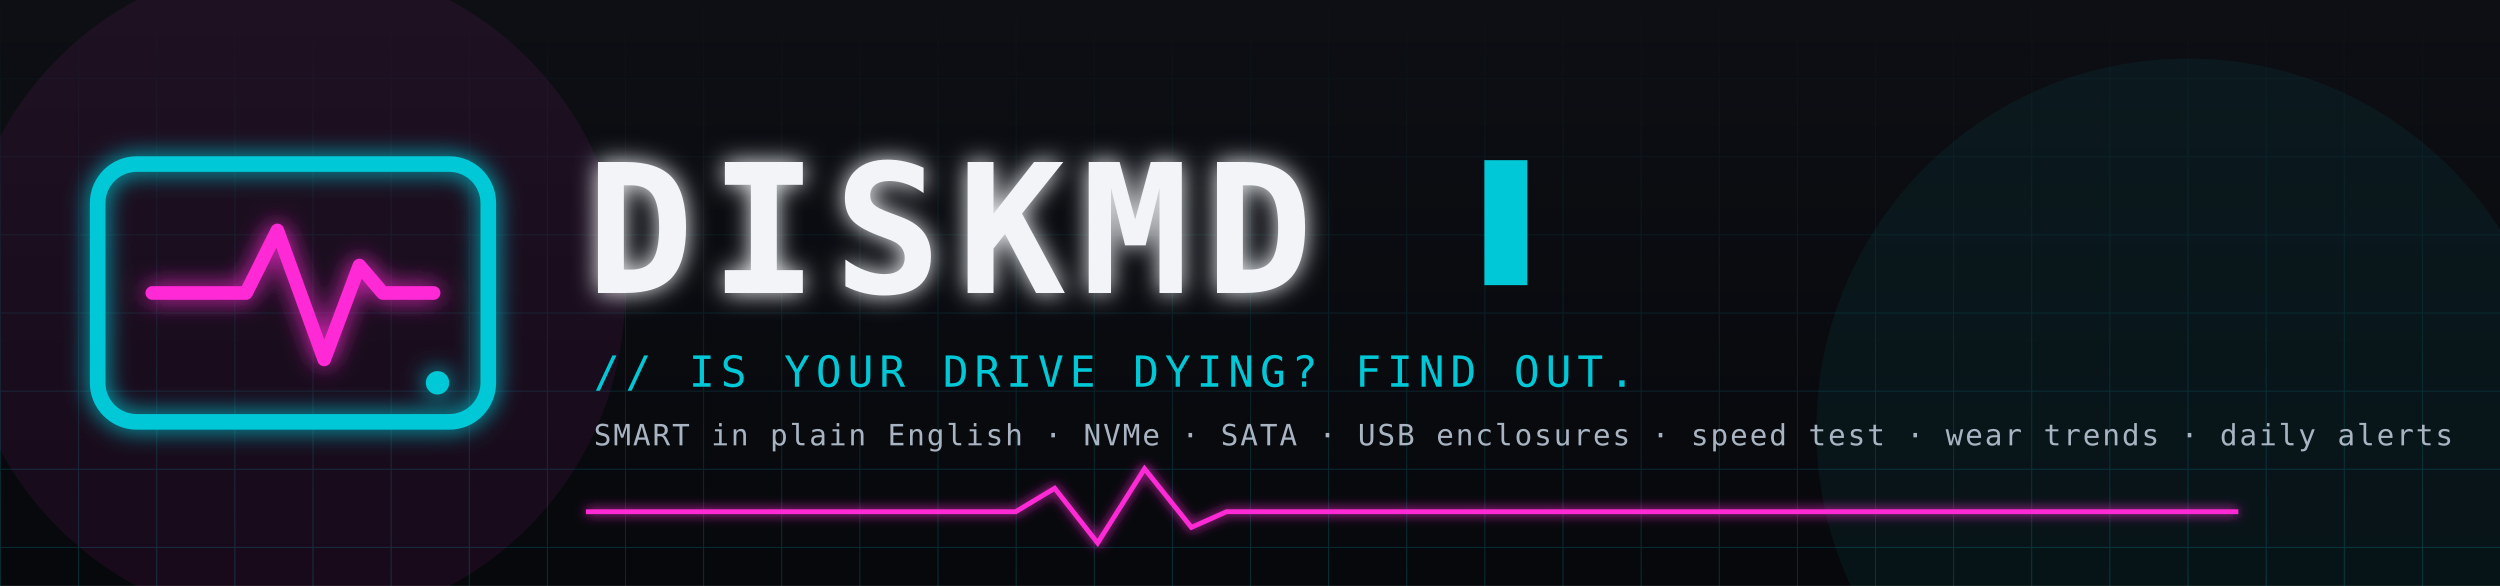
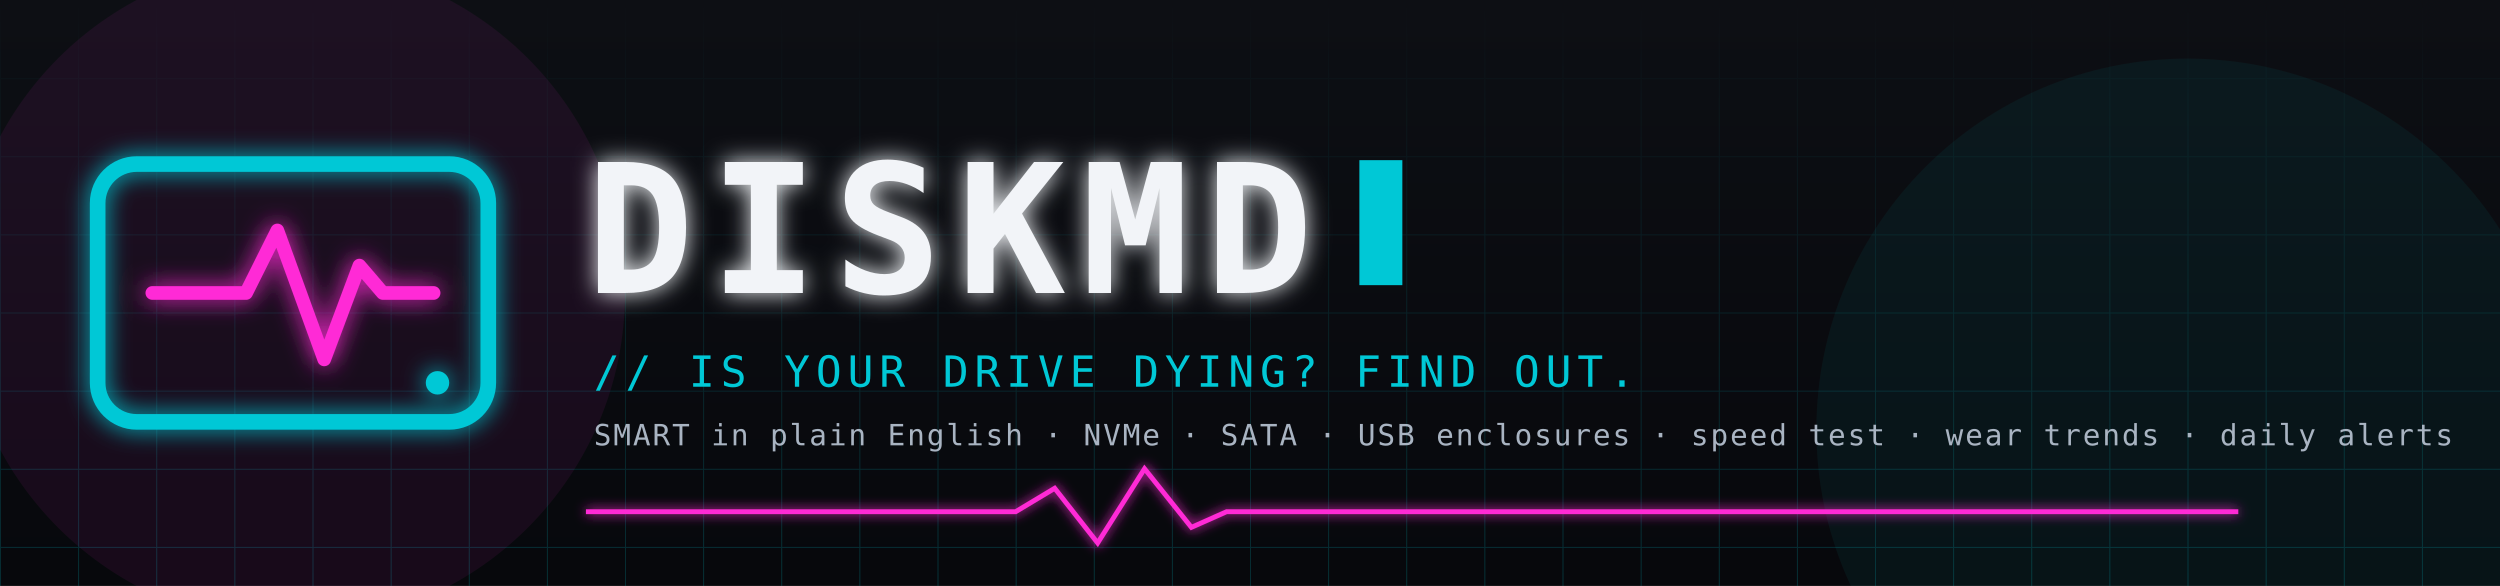
<svg xmlns="http://www.w3.org/2000/svg" viewBox="0 0 1280 300" width="1280" height="300" role="img" aria-label="DiskMD - drive health for Linux, in plain English">
  <defs>
    <linearGradient id="bg" x1="0" y1="0" x2="0" y2="1">
      <stop offset="0" stop-color="#0D0F14" />
      <stop offset="1" stop-color="#07080C" />
    </linearGradient>
    <linearGradient id="fade" x1="0" y1="0" x2="0" y2="1">
      <stop offset="0" stop-color="#fff" stop-opacity="0" />
      <stop offset="1" stop-color="#fff" />
    </linearGradient>
    <mask id="gm">
      <rect width="1280" height="300" fill="url(#fade)" />
    </mask>
    <pattern id="grid" width="40" height="40" patternUnits="userSpaceOnUse">
      <path d="M40 0H0V40" fill="none" stroke="#00C8D6" stroke-opacity=".2" />
    </pattern>
    <filter id="glow" x="-30%" y="-30%" width="160%" height="160%">
      <feGaussianBlur stdDeviation="6" result="b" />
      <feMerge>
        <feMergeNode in="b" />
        <feMergeNode in="SourceGraphic" />
      </feMerge>
    </filter>
    <filter id="glow2" x="-20%" y="-50%" width="140%" height="200%">
      <feGaussianBlur stdDeviation="3" result="b" />
      <feMerge>
        <feMergeNode in="b" />
        <feMergeNode in="SourceGraphic" />
      </feMerge>
    </filter>
  </defs>
  <style>
    .m{font-family:"JetBrains Mono","Fira Code","SF Mono",Consolas,"DejaVu Sans Mono",monospace}
    @keyframes drift{from{transform:translateY(0)}to{transform:translateY(40px)}}
    @keyframes ecg{from{stroke-dashoffset:900}to{stroke-dashoffset:0}}
    @keyframes blink{0%,49%{opacity:1}50%,100%{opacity:0}}
    .drift{animation:drift 4s linear infinite}.ecg{stroke-dasharray:900;animation:ecg 3.2s linear infinite}.cur{animation:blink 1s steps(1) infinite}
  </style>
  <rect width="1280" height="300" fill="url(#bg)" />
  <g mask="url(#gm)">
    <rect class="drift" y="-40" width="1280" height="380" fill="url(#grid)" />
  </g>
  <circle cx="150" cy="150" r="170" fill="#FF2BD6" fill-opacity=".07" />
  <circle cx="1120" cy="220" r="190" fill="#00C8D6" fill-opacity=".06" />
  <g filter="url(#glow)" fill="none" stroke-linecap="round" stroke-linejoin="round">
    <rect x="50" y="84" width="200" height="132" rx="20" stroke="#00C8D6" stroke-width="8" />
    <path d="M78 150H126L142 118L166 184L184 136L196 150H222" stroke="#FF2BD6" stroke-width="7" />
    <circle cx="224" cy="196" r="6" fill="#00C8D6" stroke="none" />
  </g>
  <path class="ecg" d="M300 262H520L540 250L562 278L586 240L610 270L628 262H1180" fill="none" stroke="#FF2BD6" stroke-width="2.5" filter="url(#glow2)" />
  <g class="m">
    <text x="300" y="150" font-size="92" font-weight="800" letter-spacing="8" fill="#F2F4F8" filter="url(#glow)">DISKMD</text>
-     <rect class="cur" x="760" y="82" width="22" height="64" fill="#00C8D6" />
+     <rect class="cur" x="696" y="82" width="22" height="64" fill="#00C8D6" />
    <text x="304" y="198" font-size="22" letter-spacing="3" fill="#00C8D6">// IS YOUR DRIVE DYING? FIND OUT.</text>
    <text x="304" y="228" font-size="15" letter-spacing="1" fill="#A9B4C2">SMART in plain English · NVMe · SATA · USB enclosures · speed test · wear trends · daily alerts</text>
  </g>
</svg>
